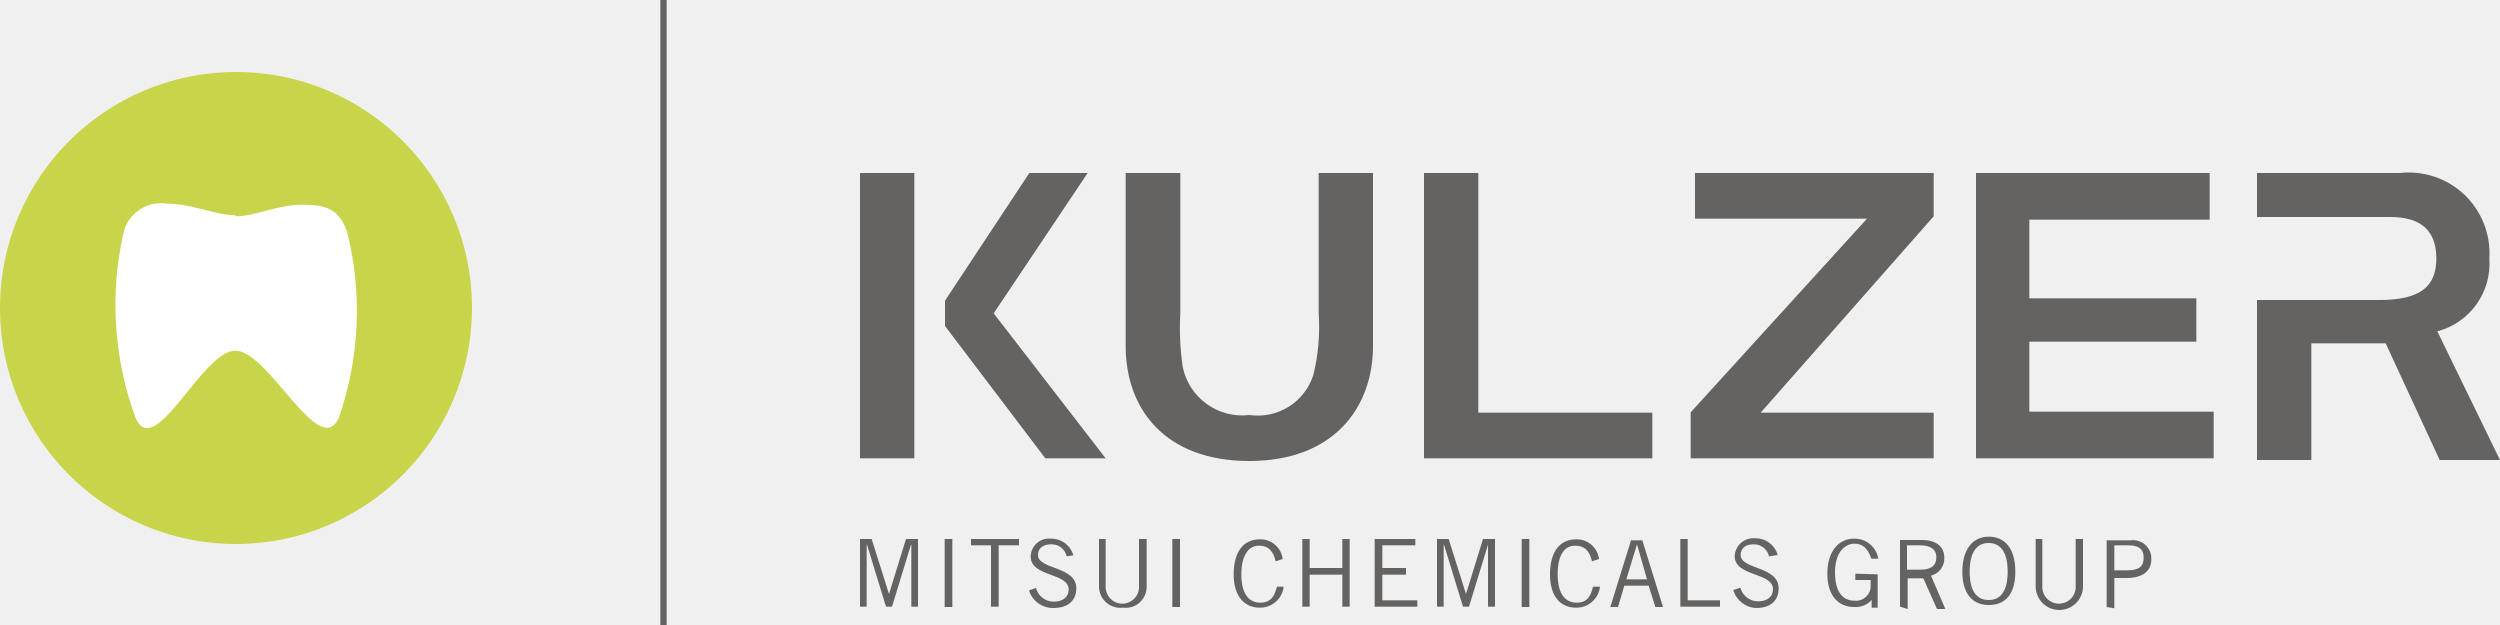
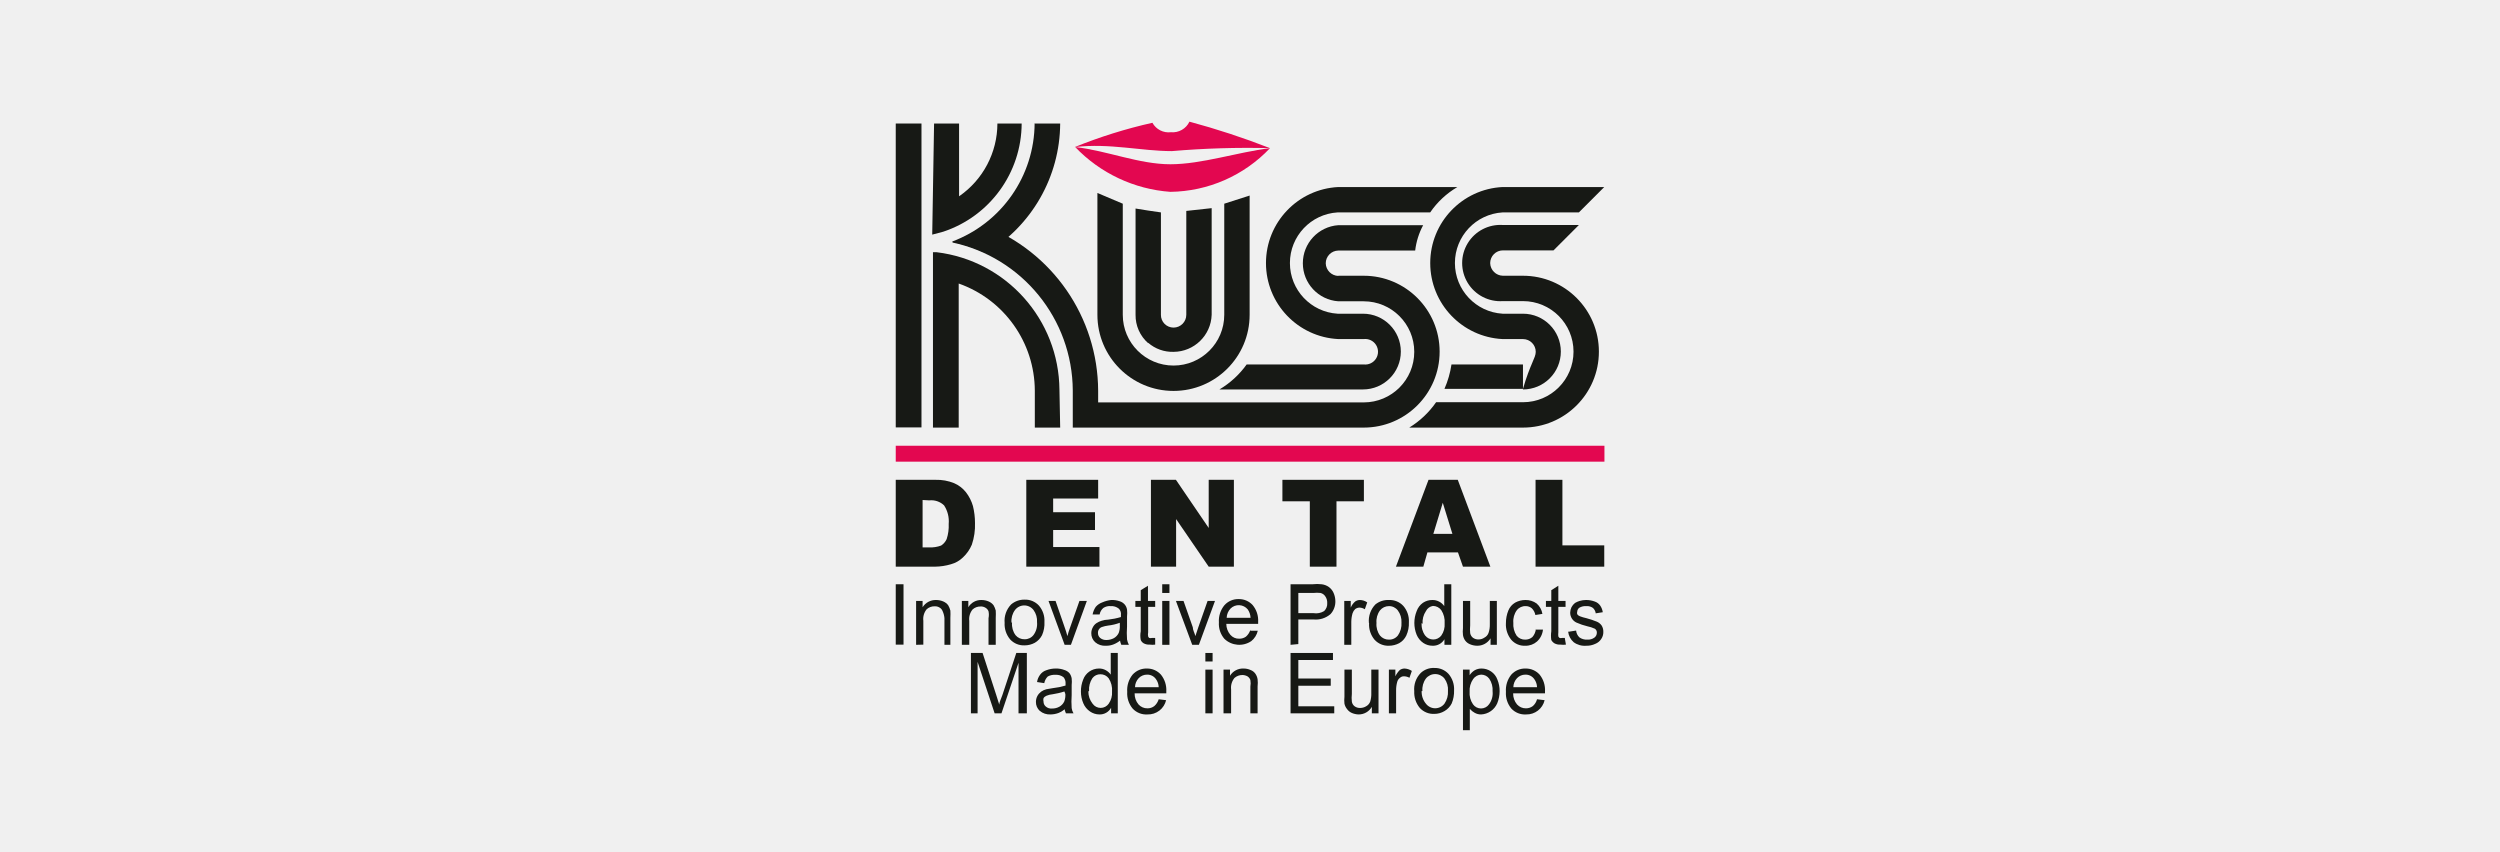
- <svg xmlns="http://www.w3.org/2000/svg" viewBox="0 0 75 18.75">
+ <svg xmlns="http://www.w3.org/2000/svg" id="Capa_1" data-name="Capa 1" viewBox="0 0 135 46">
  <defs>
-     <style>.cls-1{fill:#656362;}.cls-2{fill:#c8d44a;}.cls-3{fill:#fff;}</style>
+     <style>.cls-1{fill:#171915;}.cls-2{fill:#e30750;}</style>
  </defs>
-   <g id="Capa_2" data-name="Capa 2">
-     <g id="Capa_1-2" data-name="Capa 1">
-       <rect class="cls-1" x="19.81" width="0.19" height="18.75" />
-       <path class="cls-1" d="M39.56,5.19v4.2a6.06,6.06,0,0,1-.16,1.86,1.75,1.75,0,0,1-1.92,1.2h0a1.82,1.82,0,0,1-2-1.45,8.12,8.12,0,0,1-.07-1.61V5.19H33.77v5.19c0,1.89,1.18,3.45,3.71,3.45h0c2.53,0,3.71-1.6,3.71-3.45V5.19Z" />
-       <polygon class="cls-1" points="58.01 13.75 50.72 13.75 50.72 12.37 56.01 6.56 50.85 6.56 50.85 5.19 58.01 5.19 58.01 6.49 52.82 12.38 58.01 12.38 58.01 13.75" />
-       <polygon class="cls-1" points="27.34 18.2 27.34 16.34 27.33 16.34 26.76 18.2 26.58 18.2 26.01 16.34 26 16.34 26 18.2 25.8 18.2 25.8 16.17 26.15 16.17 26.67 17.82 26.67 17.82 27.18 16.17 27.54 16.17 27.54 18.2 27.34 18.2" />
-       <rect class="cls-1" x="28.34" y="16.17" width="0.23" height="2.04" />
-       <polygon class="cls-1" points="29.96 16.36 29.96 18.2 29.73 18.2 29.73 16.36 29.13 16.36 29.13 16.17 30.57 16.17 30.57 16.36 29.96 16.36" />
-       <path class="cls-1" d="M32,16.69a.46.46,0,0,0-.48-.36c-.23,0-.38.12-.38.32,0,.44,1.15.33,1.15,1,0,.29-.17.59-.69.59a.75.75,0,0,1-.73-.53l.21-.07a.55.55,0,0,0,.53.41c.3,0,.45-.16.45-.36,0-.52-1.14-.37-1.14-1a.55.55,0,0,1,.61-.53.68.68,0,0,1,.67.5Z" />
-       <path class="cls-1" d="M33.17,16.17v1.44a.49.49,0,0,0,1,0V16.17h.23v1.42a.63.63,0,0,1-.71.64.64.64,0,0,1-.72-.64V16.17Z" />
-       <rect class="cls-1" x="35.17" y="16.17" width="0.23" height="2.04" />
-       <path class="cls-1" d="M38.51,17.6a.71.71,0,0,1-.72.63c-.45,0-.78-.33-.78-1s.29-1.05.78-1.05a.67.67,0,0,1,.69.59l-.21.07c-.07-.29-.2-.47-.5-.47s-.53.27-.53.86.23.85.57.85.43-.23.5-.48Z" />
-       <polygon class="cls-1" points="40.49 16.17 40.49 18.2 40.27 18.2 40.27 17.24 39.29 17.24 39.29 18.2 39.07 18.2 39.07 16.17 39.29 16.17 39.29 17.04 40.27 17.04 40.27 16.17 40.49 16.17" />
-       <polygon class="cls-1" points="42.46 16.17 42.46 16.36 41.47 16.36 41.47 17.04 42.18 17.04 42.18 17.24 41.47 17.24 41.47 18.01 42.52 18.01 42.52 18.2 41.24 18.2 41.24 16.17 42.46 16.17" />
-       <polygon class="cls-1" points="44.64 18.2 44.64 16.34 44.64 16.34 44.07 18.2 43.89 18.2 43.32 16.34 43.31 16.34 43.31 18.2 43.11 18.2 43.11 16.17 43.46 16.17 43.98 17.82 43.98 17.82 44.49 16.17 44.85 16.17 44.85 18.2 44.64 18.2" />
-       <rect class="cls-1" x="45.65" y="16.17" width="0.23" height="2.04" />
-       <path class="cls-1" d="M48,17.6a.71.71,0,0,1-.72.63c-.46,0-.78-.33-.78-1s.29-1.05.78-1.05a.67.67,0,0,1,.69.59l-.21.07c-.07-.29-.2-.47-.51-.47s-.52.27-.52.86.23.85.57.85.43-.23.49-.48Z" />
-       <path class="cls-1" d="M48.79,17.38h.62l-.3-1.05h0Zm-.48.83.62-2h.34l.62,2h-.23l-.2-.64h-.73l-.19.64Z" />
-       <polygon class="cls-1" points="50.41 18.2 50.41 16.17 50.63 16.17 50.63 18.01 51.6 18.01 51.6 18.2 50.41 18.2" />
-       <path class="cls-1" d="M53.07,16.69a.46.46,0,0,0-.47-.36c-.24,0-.38.12-.38.32,0,.44,1.14.33,1.14,1,0,.29-.16.59-.68.59A.74.74,0,0,1,52,17.7l.21-.07a.55.55,0,0,0,.53.41c.3,0,.45-.16.45-.36,0-.52-1.15-.37-1.15-1a.56.56,0,0,1,.62-.53.68.68,0,0,1,.67.5Z" />
-       <path class="cls-1" d="M56.33,17.23v1h-.18V18h0a.65.65,0,0,1-.53.21c-.46,0-.8-.33-.8-1s.34-1.05.8-1.05a.72.72,0,0,1,.73.6l-.21,0c-.11-.32-.27-.45-.51-.45s-.58.21-.58.86.28.85.58.85a.44.44,0,0,0,.49-.45v-.17h-.46v-.19Z" />
-       <path class="cls-1" d="M57.21,17.09h.41c.31,0,.47-.12.47-.37s-.19-.36-.48-.36h-.4ZM57,18.2v-2h.66c.43,0,.67.2.67.54a.53.53,0,0,1-.4.53l.43,1h-.25l-.41-.92h-.47v.92Z" />
-       <path class="cls-1" d="M59.66,18c.36,0,.57-.27.57-.85s-.21-.86-.57-.86-.57.28-.57.86.21.85.57.85m0-1.9c.5,0,.8.37.8,1.05s-.3,1-.8,1-.79-.36-.79-1,.29-1.05.79-1.05" />
-       <path class="cls-1" d="M61.27,16.17v1.44a.49.49,0,0,0,1,0V16.17h.22v1.42a.71.71,0,0,1-1.42,0V16.17Z" />
-       <path class="cls-1" d="M63.43,17.11h.38c.38,0,.5-.13.5-.38s-.14-.37-.45-.37h-.43Zm-.23,1.1v-2h.71a.55.55,0,0,1,.63.57c0,.34-.24.56-.75.56h-.36v.91Z" />
-       <polygon class="cls-1" points="60.88 12.35 60.88 10.25 65.89 10.25 65.89 8.95 60.88 8.95 60.88 6.59 66.29 6.59 66.29 5.19 59.28 5.19 59.28 13.75 60.88 13.75 66.41 13.75 66.41 12.35 60.88 12.35" />
-       <path class="cls-1" d="M73.12,9.94a2.1,2.1,0,0,0,1.56-2.19A2.42,2.42,0,0,0,72,5.19H67.71V6.51h4c.94,0,1.38.43,1.38,1.24S72.66,9,71.38,9H67.71v4.8h1.63v-3.5h2.23l1.62,3.5H75Z" />
-       <rect class="cls-1" x="25.8" y="5.19" width="1.63" height="8.56" />
-       <polygon class="cls-1" points="42.72 13.75 42.72 5.19 44.35 5.19 44.35 12.38 49.57 12.38 49.57 13.75 42.72 13.75" />
-       <polygon class="cls-1" points="29.81 9.4 32.63 5.19 30.88 5.19 28.35 9.02 28.35 9.78 31.36 13.75 33.17 13.75 29.81 9.4" />
-       <path class="cls-2" d="M7.08,16.32a7.08,7.08,0,1,1,7.08-7.08,7.09,7.09,0,0,1-7.08,7.08" />
-       <path class="cls-3" d="M7.07,6.46c-.6,0-1.31-.35-2.05-.35A1.16,1.16,0,0,0,3.7,7a9.84,9.84,0,0,0,.36,5.52c.57,1.36,2-2,3-2s2.54,3.33,3.11,2a9.75,9.75,0,0,0,.24-5.58c-.24-.65-.6-.8-1.34-.8s-1.41.35-2,.35" />
-     </g>
-   </g>
+   <path class="cls-1" d="M48.37,25.91h2.15a2.5,2.5,0,0,1,1,.18,1.64,1.64,0,0,1,.64.49,2.21,2.21,0,0,1,.38.75,3.84,3.84,0,0,1,.11.91,3.29,3.29,0,0,1-.17,1.17,2,2,0,0,1-.48.69,1.48,1.48,0,0,1-.65.37,3.15,3.15,0,0,1-.86.13H48.37ZM49.82,27h0v2.56h.35a1.65,1.65,0,0,0,.65-.1.81.81,0,0,0,.3-.35,2.29,2.29,0,0,0,.11-.82,1.57,1.57,0,0,0-.25-1,1,1,0,0,0-.8-.27Z" />
+   <polygon class="cls-1" points="55.42 25.91 59.3 25.91 59.3 26.92 56.87 26.92 56.87 27.66 59.13 27.66 59.13 28.62 56.87 28.62 56.87 29.54 59.37 29.54 59.37 30.6 55.42 30.6 55.42 25.91" />
+   <polygon class="cls-1" points="62.15 25.91 63.5 25.91 65.27 28.51 65.27 25.91 66.63 25.91 66.63 30.6 65.27 30.6 63.51 28.03 63.51 30.6 62.15 30.6 62.15 25.91" />
+   <polygon class="cls-1" points="69.25 25.91 73.65 25.91 73.65 27.07 72.17 27.07 72.17 30.6 70.73 30.6 70.73 27.07 69.25 27.07 69.25 25.91" />
+   <path class="cls-1" d="M78.73,29.83H77.08l-.22.77H75.38l1.76-4.69h1.58l1.76,4.69H79Zm-.3-1h0l-.52-1.68-.51,1.68Z" />
+   <polygon class="cls-1" points="82.92 25.91 84.37 25.91 84.37 29.45 86.63 29.45 86.63 30.6 82.92 30.6 82.92 25.91" />
+   <rect class="cls-2" x="48.37" y="24.07" width="38.27" height="0.86" />
+   <rect class="cls-1" x="48.37" y="31.55" width="0.42" height="3.26" />
+   <path class="cls-1" d="M49.47,34.82V32.45h.35v.34a.83.83,0,0,1,.73-.39,1,1,0,0,1,.39.08.67.67,0,0,1,.26.2,1.1,1.1,0,0,1,.12.29,3.25,3.25,0,0,1,0,.39v1.46H51V33.38A1.13,1.13,0,0,0,50.9,33a.37.37,0,0,0-.16-.19.45.45,0,0,0-.27-.07.62.62,0,0,0-.43.16.82.82,0,0,0-.18.62v1.29Z" />
+   <path class="cls-1" d="M51.94,34.82V32.45h.35v.34A.8.8,0,0,1,53,32.4a1,1,0,0,1,.39.08.67.67,0,0,1,.26.2,1.1,1.1,0,0,1,.12.29,3.25,3.25,0,0,1,0,.39v1.46h-.39V33.38a.91.91,0,0,0,0-.37.37.37,0,0,0-.16-.19.45.45,0,0,0-.27-.07.62.62,0,0,0-.43.16.82.82,0,0,0-.18.62v1.29Z" />
+   <path class="cls-1" d="M54.25,33.64a1.27,1.27,0,0,1,.35-1,1.09,1.09,0,0,1,.73-.26,1,1,0,0,1,.77.32,1.24,1.24,0,0,1,.3.88,1.57,1.57,0,0,1-.13.72,1,1,0,0,1-.39.41,1.15,1.15,0,0,1-.55.14,1,1,0,0,1-.78-.32,1.28,1.28,0,0,1-.3-.91m.4,0h0a1,1,0,0,0,.19.68.61.61,0,0,0,.49.22.59.59,0,0,0,.48-.23,1,1,0,0,0,.19-.69,1,1,0,0,0-.19-.66.63.63,0,0,0-1,0,1,1,0,0,0-.19.68" />
+   <path class="cls-1" d="M57.49,34.82l-.87-2.37H57l.49,1.42c.06.15.1.31.15.48a4.39,4.39,0,0,1,.14-.45l.51-1.45h.4l-.86,2.37Z" />
+   <path class="cls-1" d="M60.56,34.53a1.46,1.46,0,0,1-.41.26,1.06,1.06,0,0,1-.43.08.8.8,0,0,1-.58-.19.64.64,0,0,1-.21-.49.65.65,0,0,1,.08-.31.57.57,0,0,1,.2-.23,1,1,0,0,1,.28-.13,1.24,1.24,0,0,1,.35-.06,3.87,3.87,0,0,0,.69-.14v-.11a.41.41,0,0,0-.11-.34.63.63,0,0,0-.44-.14.62.62,0,0,0-.4.1.59.59,0,0,0-.2.35l-.38,0a1.1,1.1,0,0,1,.17-.41.84.84,0,0,1,.35-.24A1.62,1.62,0,0,1,60,32.4a1.26,1.26,0,0,1,.47.07.58.58,0,0,1,.27.18.56.56,0,0,1,.12.27,1.69,1.69,0,0,1,0,.37v.54a4.67,4.67,0,0,0,0,.7,1,1,0,0,0,.1.29h-.41a1.11,1.11,0,0,1-.08-.29m0-.9h0a2.64,2.64,0,0,1-.63.15,1.7,1.7,0,0,0-.34.08.32.32,0,0,0-.21.32.34.34,0,0,0,.12.27.5.5,0,0,0,.34.11.85.85,0,0,0,.4-.1.64.64,0,0,0,.26-.28,1,1,0,0,0,.06-.4Z" />
+   <path class="cls-1" d="M62.38,34.46l0,.35a1.11,1.11,0,0,1-.29,0,.62.62,0,0,1-.33-.07.39.39,0,0,1-.16-.18,1.25,1.25,0,0,1,0-.47V32.77h-.29v-.32h.29v-.58l.39-.24v.82h.39v.32H62v1.38a.56.56,0,0,0,0,.22.16.16,0,0,0,.06.08.26.26,0,0,0,.14,0l.17,0" />
+   <path class="cls-1" d="M62.76,34.82h.39V32.45h-.39Zm0-2.8h.39v-.47h-.39Z" />
+   <path class="cls-1" d="M64.38,34.82l-.88-2.37h.41l.5,1.42c0,.15.1.31.14.48l.15-.45.51-1.45h.4l-.87,2.37Z" />
+   <path class="cls-1" d="M67.52,34.06l.4,0a1,1,0,0,1-.35.56,1.16,1.16,0,0,1-1.45-.12,1.24,1.24,0,0,1-.3-.89,1.33,1.33,0,0,1,.3-.93,1,1,0,0,1,.77-.33,1,1,0,0,1,.75.32,1.3,1.3,0,0,1,.3.91s0,.06,0,.11H66.22a.91.91,0,0,0,.22.59.6.6,0,0,0,.48.21.61.61,0,0,0,.36-.11.79.79,0,0,0,.24-.37m-1.28-.65h1.29a.85.85,0,0,0-.15-.45.63.63,0,0,0-.93-.05.76.76,0,0,0-.21.5" />
+   <path class="cls-1" d="M69.69,34.82V31.55h1.19a2.13,2.13,0,0,1,.49,0,.84.84,0,0,1,.39.15.78.78,0,0,1,.25.31,1.14,1.14,0,0,1,.1.45,1,1,0,0,1-.26.7,1.22,1.22,0,0,1-.93.29h-.81v1.33Zm.42-1.71h.82A.84.84,0,0,0,71.5,33a.54.54,0,0,0,.17-.44.58.58,0,0,0-.1-.35.42.42,0,0,0-.26-.19,1.67,1.67,0,0,0-.39,0h-.81Z" />
+   <path class="cls-1" d="M72.59,34.82V32.45h.35v.36a.87.87,0,0,1,.24-.33.46.46,0,0,1,.25-.08.7.7,0,0,1,.4.13l-.13.37a.55.55,0,0,0-.29-.09.4.4,0,0,0-.23.08.55.55,0,0,0-.14.22,1.72,1.72,0,0,0-.07.47v1.24Z" />
+   <path class="cls-1" d="M73.92,33.64a1.27,1.27,0,0,1,.35-1A1.08,1.08,0,0,1,75,32.4a1,1,0,0,1,.78.32,1.24,1.24,0,0,1,.3.88,1.56,1.56,0,0,1-.14.72.94.94,0,0,1-.38.41,1.19,1.19,0,0,1-.56.14,1,1,0,0,1-.77-.32,1.28,1.28,0,0,1-.3-.91m.4,0h0a1,1,0,0,0,.19.68.61.61,0,0,0,.48.22.59.59,0,0,0,.49-.23,1.09,1.09,0,0,0,.19-.69,1,1,0,0,0-.2-.66.59.59,0,0,0-.48-.23.62.62,0,0,0-.48.23,1,1,0,0,0-.19.68" />
+   <path class="cls-1" d="M78,34.82v-.3a.71.71,0,0,1-.64.35.89.89,0,0,1-.5-.15,1,1,0,0,1-.36-.44,1.7,1.7,0,0,1,0-1.28.92.92,0,0,1,.34-.45.9.9,0,0,1,.51-.15.75.75,0,0,1,.37.09.78.78,0,0,1,.27.24V31.55h.38v3.27Zm-1.23-1.18h0a1,1,0,0,0,.19.68.55.55,0,0,0,.87,0,1,1,0,0,0,.18-.66,1.14,1.14,0,0,0-.18-.71.56.56,0,0,0-.45-.23A.51.51,0,0,0,77,33a1.08,1.08,0,0,0-.18.69" />
+   <path class="cls-1" d="M80.49,34.82v-.35a.83.83,0,0,1-.73.4,1,1,0,0,1-.38-.08.6.6,0,0,1-.26-.2.68.68,0,0,1-.12-.3,1.64,1.64,0,0,1,0-.37V32.45h.39v1.32a1.92,1.92,0,0,0,0,.42.41.41,0,0,0,.15.25.49.49,0,0,0,.3.09.55.55,0,0,0,.32-.1.45.45,0,0,0,.22-.25,1.3,1.3,0,0,0,.07-.46V32.45h.38v2.37Z" />
+   <path class="cls-1" d="M82.94,34l.38,0a1,1,0,0,1-.32.64.92.92,0,0,1-.63.23.94.94,0,0,1-.76-.32,1.31,1.31,0,0,1-.29-.91,1.78,1.78,0,0,1,.13-.67.87.87,0,0,1,.37-.43,1.15,1.15,0,0,1,.55-.14,1,1,0,0,1,.61.19.94.94,0,0,1,.31.56l-.38.06a.69.69,0,0,0-.19-.36.5.5,0,0,0-.33-.12.58.58,0,0,0-.48.22,1,1,0,0,0-.19.68,1.11,1.11,0,0,0,.18.7.57.57,0,0,0,.46.21.58.58,0,0,0,.39-.14.78.78,0,0,0,.19-.45" />
+   <path class="cls-1" d="M84.5,34.46l.06.35a1.11,1.11,0,0,1-.29,0,.62.62,0,0,1-.33-.07.48.48,0,0,1-.17-.18,1.61,1.61,0,0,1,0-.47V32.77h-.29v-.32h.29v-.58l.38-.24v.82h.39v.32h-.39v1.38a.88.88,0,0,0,0,.22.27.27,0,0,0,.07.08.25.25,0,0,0,.13,0l.17,0" />
+   <path class="cls-1" d="M84.73,34.11l.38-.06a.57.57,0,0,0,.18.37.66.66,0,0,0,.42.12.59.59,0,0,0,.39-.11.33.33,0,0,0,.13-.26.24.24,0,0,0-.11-.22,1.79,1.79,0,0,0-.4-.13,3.49,3.49,0,0,1-.59-.2.59.59,0,0,1-.34-.54.73.73,0,0,1,.07-.29.71.71,0,0,1,.19-.23,1.17,1.17,0,0,1,.25-.11,1.27,1.27,0,0,1,.34-.05,1.32,1.32,0,0,1,.47.08.59.59,0,0,1,.3.22.85.85,0,0,1,.14.36l-.38.06a.48.48,0,0,0-.15-.29.54.54,0,0,0-.35-.1.66.66,0,0,0-.39.09.28.28,0,0,0-.11.21.22.22,0,0,0,0,.14.3.3,0,0,0,.15.11,2.26,2.26,0,0,0,.34.1,4.55,4.55,0,0,1,.57.19.61.61,0,0,1,.26.21.62.62,0,0,1,.09.34.65.65,0,0,1-.11.38.68.68,0,0,1-.33.27,1.06,1.06,0,0,1-.48.1,1,1,0,0,1-.68-.19.88.88,0,0,1-.3-.57" />
+   <path class="cls-1" d="M52.43,38.52V35.26h.63l.75,2.31c.07.21.12.38.15.48,0-.12.09-.29.17-.52l.75-2.27h.57v3.26H55V35.79l-.92,2.73h-.37l-.92-2.78v2.78Z" />
+   <path class="cls-1" d="M57.57,38.23a1.31,1.31,0,0,1-.41.27,1.26,1.26,0,0,1-.43.08.84.84,0,0,1-.58-.19.64.64,0,0,1-.21-.49.69.69,0,0,1,.08-.32.74.74,0,0,1,.2-.23.9.9,0,0,1,.28-.13l.35-.06a3.87,3.87,0,0,0,.69-.14v-.1a.47.47,0,0,0-.11-.35.64.64,0,0,0-.44-.13.76.76,0,0,0-.41.09.68.68,0,0,0-.19.36L56,36.83a.87.87,0,0,1,.17-.4.66.66,0,0,1,.34-.24A1.42,1.42,0,0,1,57,36.1a1.26,1.26,0,0,1,.48.08.6.6,0,0,1,.27.17.65.65,0,0,1,.12.28,1.69,1.69,0,0,1,0,.37v.53a4.94,4.94,0,0,0,0,.71.73.73,0,0,0,.1.28h-.41a.82.82,0,0,1-.08-.29m0-.89h0a4.1,4.1,0,0,1-.64.15,1.11,1.11,0,0,0-.33.08.34.34,0,0,0-.16.13.38.38,0,0,0,0,.19.34.34,0,0,0,.12.26.44.44,0,0,0,.34.11.77.77,0,0,0,.4-.1.64.64,0,0,0,.26-.28,1,1,0,0,0,.06-.4Z" />
+   <path class="cls-1" d="M60,38.52v-.3a.7.7,0,0,1-.64.36.9.9,0,0,1-.5-.16,1,1,0,0,1-.36-.44,1.59,1.59,0,0,1-.13-.64,1.66,1.66,0,0,1,.12-.64.91.91,0,0,1,.85-.6.72.72,0,0,1,.37.09.78.78,0,0,1,.27.24V35.26h.38v3.26Zm-1.23-1.18h0A1.06,1.06,0,0,0,59,38a.53.53,0,0,0,.87,0,1,1,0,0,0,.18-.65,1.15,1.15,0,0,0-.18-.72.55.55,0,0,0-.45-.22.53.53,0,0,0-.43.21,1.09,1.09,0,0,0-.18.69" />
+   <path class="cls-1" d="M62.57,37.76l.4.05a1,1,0,0,1-.36.56,1,1,0,0,1-.65.21,1,1,0,0,1-.8-.32,1.28,1.28,0,0,1-.29-.9,1.33,1.33,0,0,1,.29-.93,1,1,0,0,1,.78-.33,1,1,0,0,1,.75.33,1.32,1.32,0,0,1,.29.91v.1H61.27a.9.9,0,0,0,.21.6.63.63,0,0,0,.48.21.59.59,0,0,0,.37-.12.79.79,0,0,0,.24-.37m-1.28-.65h1.28a.78.78,0,0,0-.15-.44.57.57,0,0,0-.48-.24.62.62,0,0,0-.45.19.73.73,0,0,0-.2.49" />
+   <path class="cls-1" d="M65.09,38.52h.39V36.16h-.39Zm0-2.8h.39v-.46h-.39Z" />
+   <path class="cls-1" d="M66.07,38.52V36.16h.35v.33a.82.82,0,0,1,.73-.39.92.92,0,0,1,.38.08.55.55,0,0,1,.26.2.73.73,0,0,1,.12.3,1.67,1.67,0,0,1,0,.39v1.45h-.39V37.08a1.06,1.06,0,0,0,0-.36.39.39,0,0,0-.16-.2.6.6,0,0,0-.27-.07.65.65,0,0,0-.43.16.83.83,0,0,0-.18.62v1.29Z" />
+   <polygon class="cls-1" points="69.69 38.52 69.69 35.26 71.98 35.26 71.98 35.64 70.11 35.64 70.11 36.64 71.86 36.64 71.86 37.03 70.11 37.03 70.11 38.14 72.05 38.14 72.05 38.52 69.69 38.52" />
+   <path class="cls-1" d="M74.08,38.52v-.35a.82.82,0,0,1-.72.41A1,1,0,0,1,73,38.5a.63.63,0,0,1-.26-.21A.69.69,0,0,1,72.6,38a1.74,1.74,0,0,1,0-.38V36.16H73v1.31a1.86,1.86,0,0,0,0,.42.38.38,0,0,0,.15.25.48.48,0,0,0,.29.09.63.63,0,0,0,.33-.09.48.48,0,0,0,.22-.25,1.41,1.41,0,0,0,.06-.47V36.16h.39v2.36Z" />
+   <path class="cls-1" d="M75,38.52V36.16h.35v.36a1.19,1.19,0,0,1,.24-.34.46.46,0,0,1,.25-.08.79.79,0,0,1,.4.13l-.13.37a.63.63,0,0,0-.29-.08.3.3,0,0,0-.22.08.4.4,0,0,0-.15.22,1.65,1.65,0,0,0-.06.46v1.24Z" />
+   <path class="cls-1" d="M76.37,37.34a1.25,1.25,0,0,1,.35-1,1,1,0,0,1,.73-.27,1,1,0,0,1,.77.32,1.26,1.26,0,0,1,.3.89,1.7,1.7,0,0,1-.13.71,1,1,0,0,1-.39.41,1.06,1.06,0,0,1-.55.15,1,1,0,0,1-.78-.32,1.31,1.31,0,0,1-.3-.92m.4,0h0A1,1,0,0,0,77,38a.63.63,0,0,0,1,0,1.09,1.09,0,0,0,.19-.69,1,1,0,0,0-.19-.67.64.64,0,0,0-1,0,1,1,0,0,0-.19.68" />
+   <path class="cls-1" d="M79,39.43V36.16h.36v.3a.89.89,0,0,1,.28-.27A.76.76,0,0,1,80,36.1a.91.91,0,0,1,.52.16.89.89,0,0,1,.34.44,1.59,1.59,0,0,1,.12.62,1.76,1.76,0,0,1-.13.66,1,1,0,0,1-.87.6.68.68,0,0,1-.35-.09.92.92,0,0,1-.26-.21v1.15Zm.36-2.08h0a1.06,1.06,0,0,0,.18.68.53.53,0,0,0,.87,0,1,1,0,0,0,.19-.7,1.08,1.08,0,0,0-.18-.68.54.54,0,0,0-.43-.22.55.55,0,0,0-.44.24,1.07,1.07,0,0,0-.19.69" />
+   <path class="cls-1" d="M83,37.76l.41.05a1,1,0,0,1-1,.77,1,1,0,0,1-.8-.32,1.28,1.28,0,0,1-.29-.9,1.33,1.33,0,0,1,.29-.93,1,1,0,0,1,.78-.33,1,1,0,0,1,.75.33,1.32,1.32,0,0,1,.29.91v.1H81.71a.9.9,0,0,0,.21.6.63.63,0,0,0,.48.21.61.61,0,0,0,.37-.12.72.72,0,0,0,.23-.37m-1.27-.65H83a.78.78,0,0,0-.15-.44.57.57,0,0,0-.48-.24.62.62,0,0,0-.45.19.73.73,0,0,0-.2.49" />
+   <path class="cls-1" d="M72.27,18.31a4.11,4.11,0,0,1,0-8.21H78.7a4.58,4.58,0,0,0-1.47,1.37h-5a2.74,2.74,0,0,0,0,5.47h1.37a2,2,0,1,1,0,4.09H65.85a4.86,4.86,0,0,0,1.47-1.35h6.32a.69.69,0,1,0,0-1.37Z" />
+   <path class="cls-1" d="M82.24,19.68h-1.1V21h1.1c.39-1.35.69-1.67.69-2a.69.69,0,0,0-.69-.69V16.94a2,2,0,1,1,0,4.09Zm-1.1-1.37h1.1V16.94h-1.1Zm0-6.84h0V10.1h5.49l-1.37,1.37H81.14Zm1.1,8.21H78.38A5.19,5.19,0,0,1,78,21h3.19V19.68Zm-1.1-9.58h0v1.37a2.74,2.74,0,0,0,0,5.47v1.37a4.11,4.11,0,0,1,0-8.21" />
+   <path class="cls-1" d="M82.24,21.72H77.55a4.85,4.85,0,0,1-1.45,1.37h6.14a4.1,4.1,0,1,0,0-8.2H81.16a.7.7,0,0,1-.69-.68.69.69,0,0,1,.69-.69h2.73l1.37-1.37h-4.1a2.06,2.06,0,1,0,0,4.11h1.08a2.73,2.73,0,1,1,0,5.46" />
+   <path class="cls-1" d="M49.76,21.09v0Zm22.51-6.2h1.37a4.1,4.1,0,1,1,0,8.2H57.93v-2a8.22,8.22,0,0,0-6.52-8,6.17,6.17,0,0,0,1.71-.93,9.61,9.61,0,0,1,6.18,8.94v.63H73.64a2.73,2.73,0,1,0,0-5.46H72.27a2.06,2.06,0,0,1,0-4.11h4.58a3.85,3.85,0,0,0-.43,1.37H72.27a.69.69,0,0,0-.68.69.7.7,0,0,0,.68.68" />
+   <path class="cls-1" d="M66.11,17a2.74,2.74,0,0,1-5.48,0V11l-1.37-.58V17a4.11,4.11,0,0,0,8.22,0V10.56L66.11,11s0,4.59,0,6" />
+   <path class="cls-1" d="M62,17h.69a.68.68,0,0,0,.68.69.69.69,0,0,0,.69-.69V11.39l1.37-.15V17A2.07,2.07,0,0,1,63.37,19,2,2,0,0,1,62,18.51Zm.69,0h0V11.47l-.69-.1V17Zm-1.37,0H62v1.53A2,2,0,0,1,61.32,17M62,11.37h0l-.68-.11V17H62Z" />
+   <path class="cls-1" d="M55.88,6.67h1.37a8.21,8.21,0,0,1-4,7,9.58,9.58,0,0,0-1.85-.62,6.86,6.86,0,0,0,4.47-6.41m-6.14,8.18h0c-.24,0-.47,0-.71,0h0l0-8.22v6.85c.24,0,.47,0,.69,0Z" />
+   <path class="cls-1" d="M53.82,6.67h1.35a6.18,6.18,0,0,1-4.23,5.84l-.6.16.1-6h1.35l0,3.93a4.78,4.78,0,0,0,2.07-3.93" />
+   <rect class="cls-1" x="48.37" y="6.67" width="1.39" height="16.41" />
+   <path class="cls-1" d="M49.76,21.09v0Zm7.49,2H55.88v-2a6.16,6.16,0,0,0-4.11-5.78l0,7.78H50.38l0-9.47.2,0a7.54,7.54,0,0,1,6.63,7.43Z" />
+   <path class="cls-2" d="M58.06,7.94c1.84-.22,3.57.22,5.22.22A48.19,48.19,0,0,1,68.58,8a42,42,0,0,0-4.35-1.43,1,1,0,0,1-1,.57,1,1,0,0,1-1-.51,26.81,26.81,0,0,0-4.19,1.31" />
+   <path class="cls-2" d="M58.06,7.94c1.74.2,3.45.93,5.14.93s3.61-.65,5.38-.87a7.54,7.54,0,0,1-5.38,2.36,7.9,7.9,0,0,1-5.14-2.42" />
</svg>
